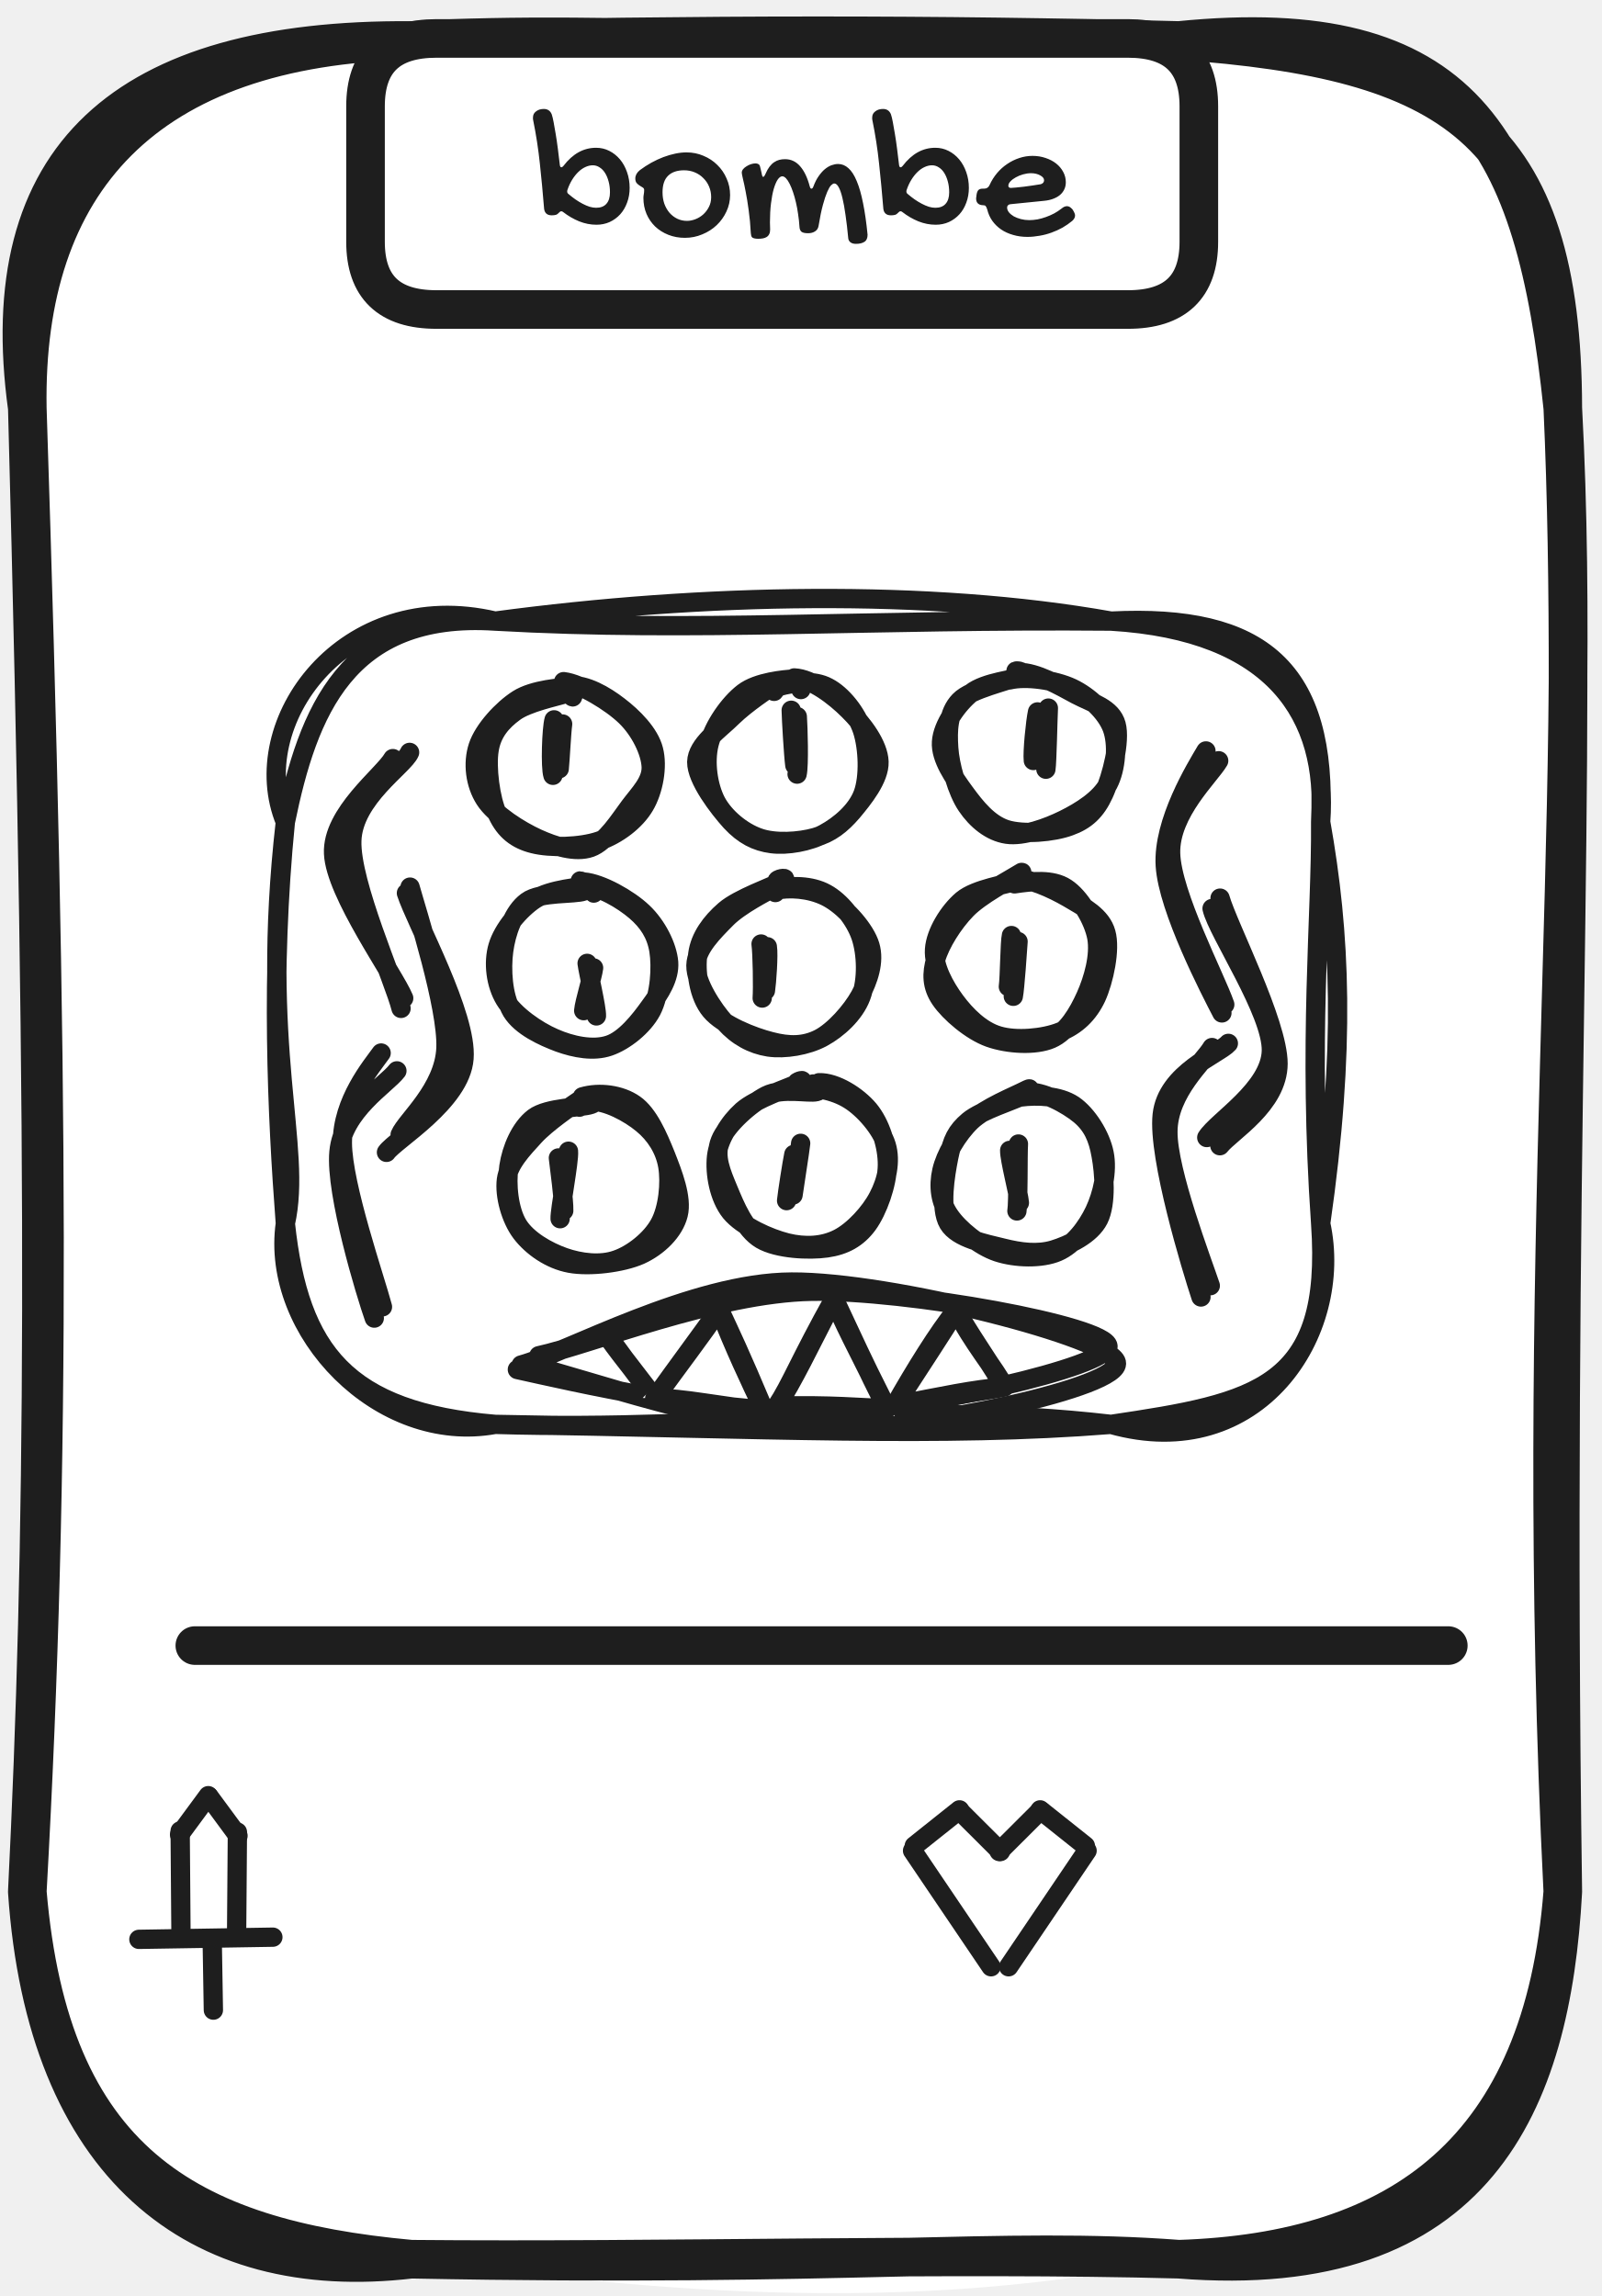
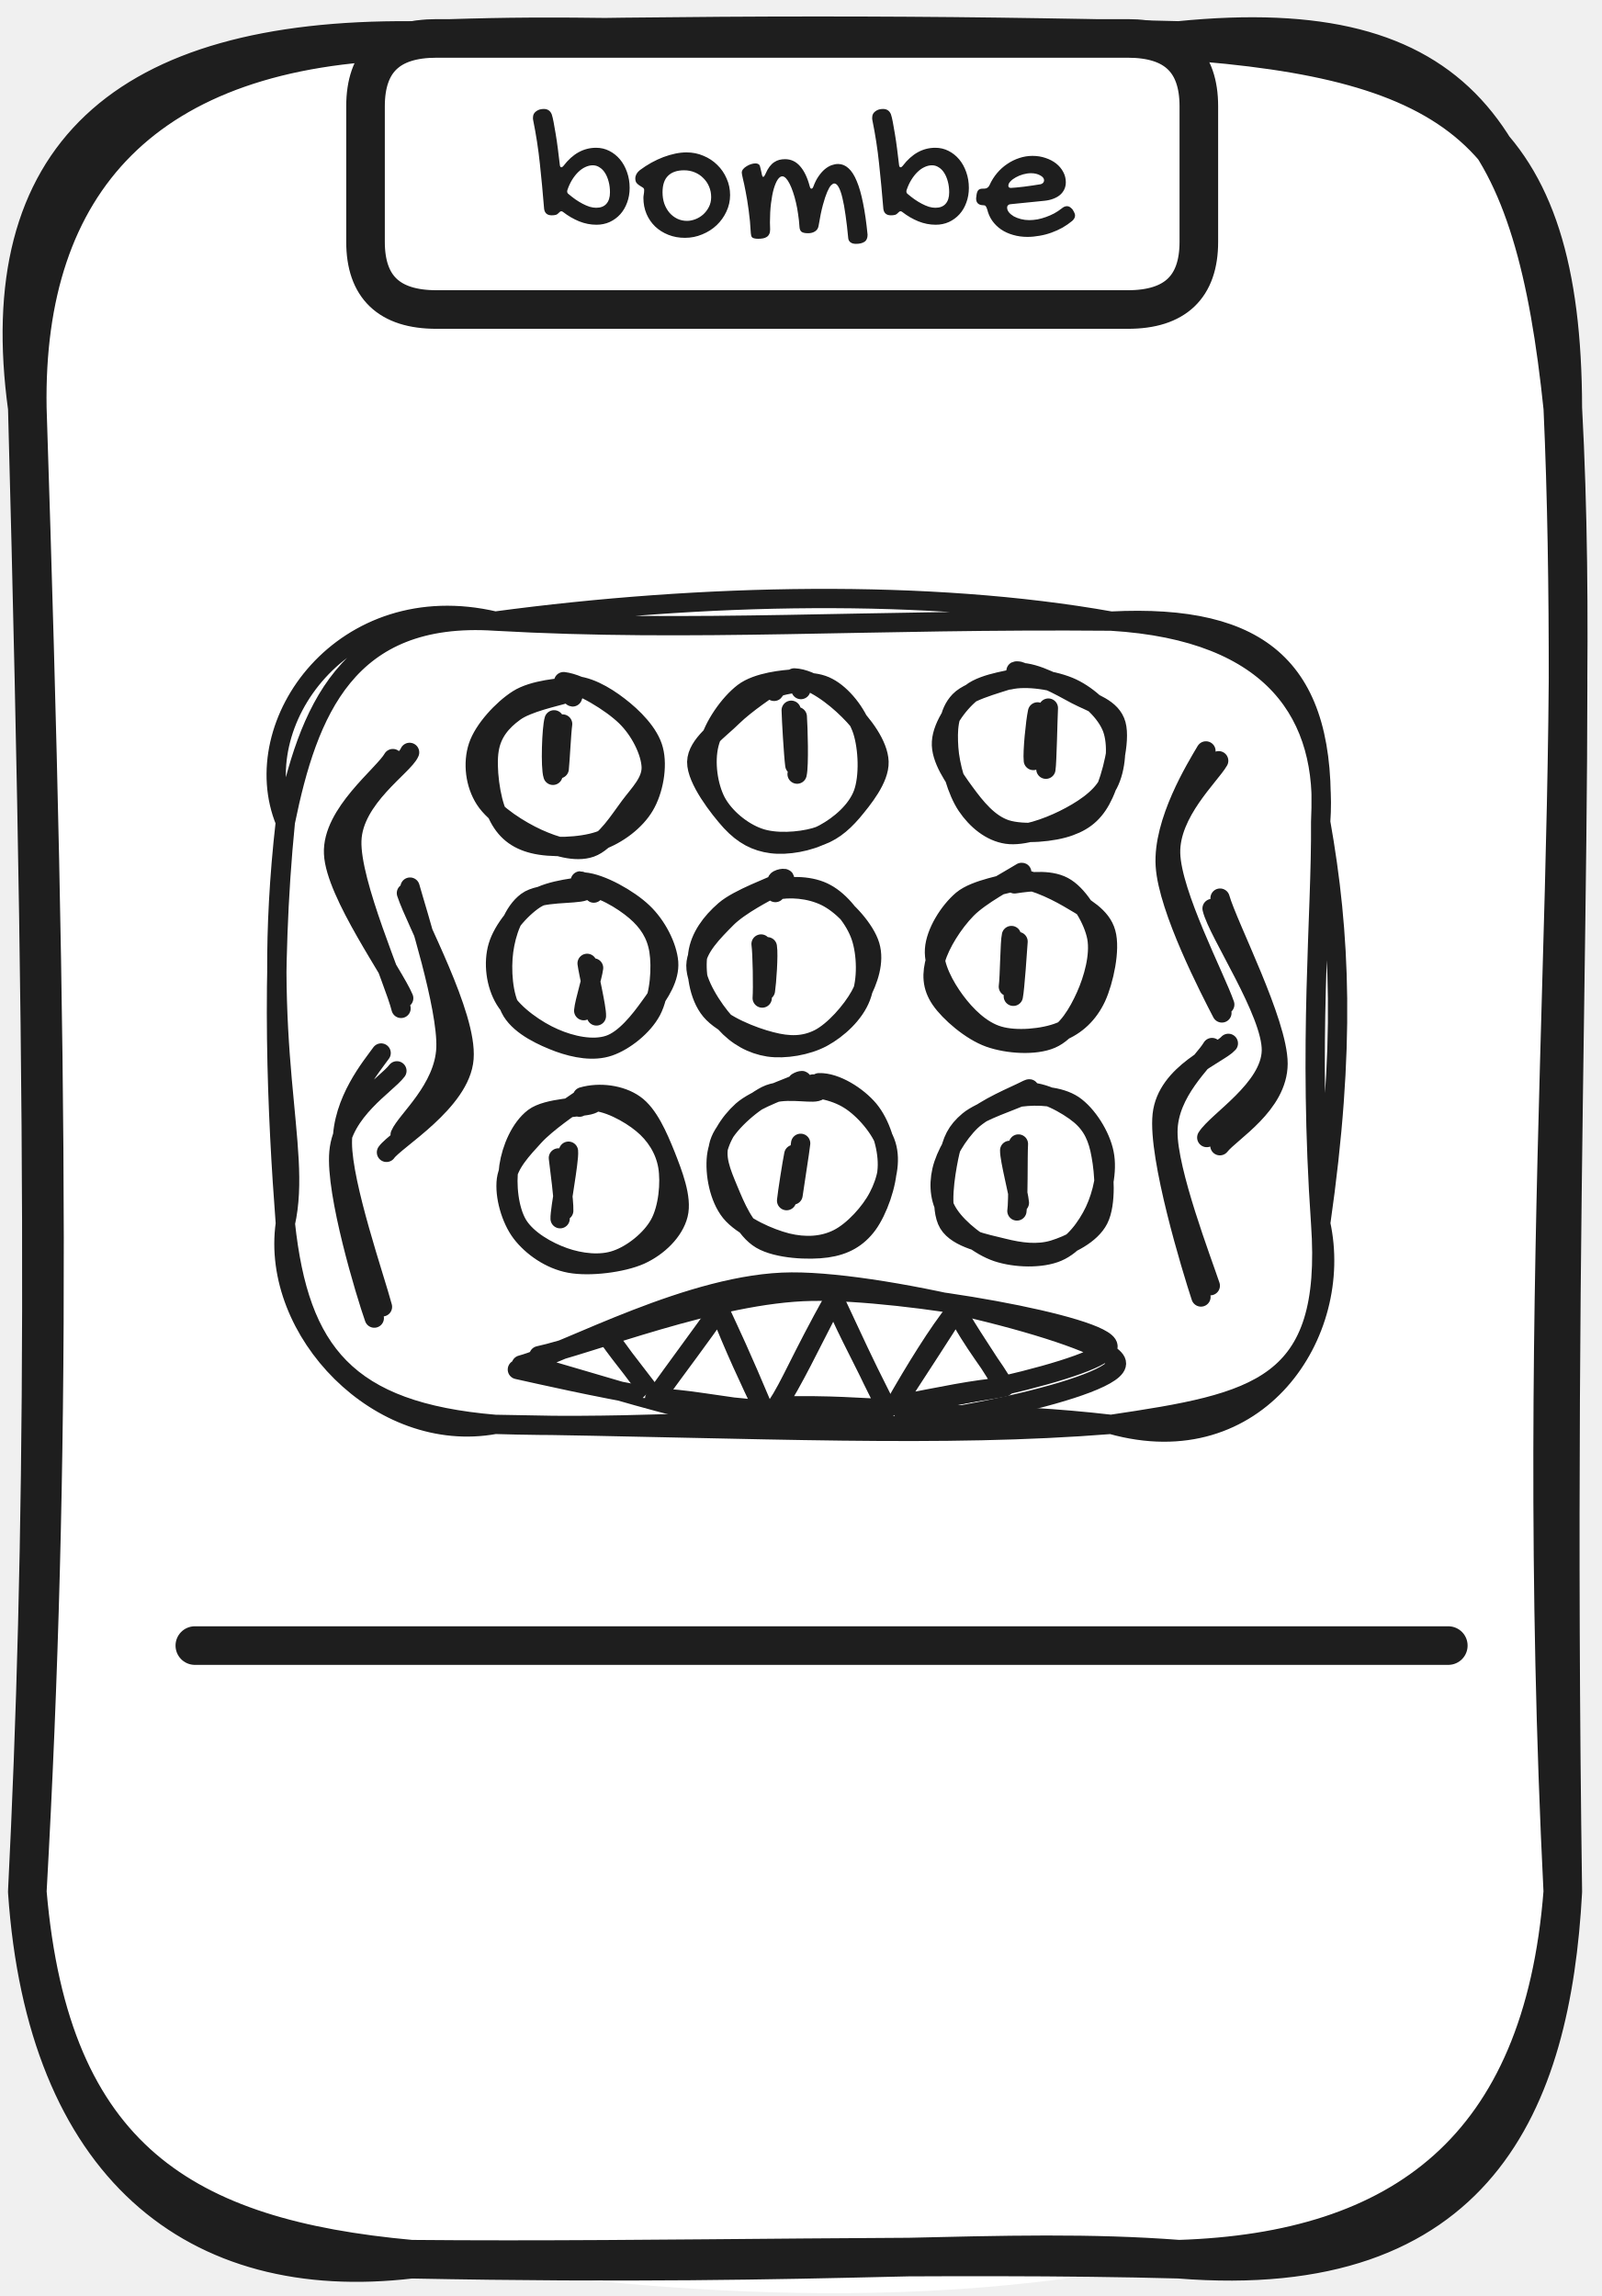
<svg xmlns="http://www.w3.org/2000/svg" width="83" height="119" viewBox="0 0 83 119" fill="none">
  <path d="M21.307 2.098C35.487 2.768 47.698 2.004 61.091 2.098C76.581 0.75 80.589 6.37 80.983 21.146C83.396 46.361 80.934 78.073 80.983 98.045C81.997 110.275 73.637 120.11 61.091 117.093C45.335 120.421 30.288 118.215 21.307 117.093C8.259 115.452 3.217 111.029 1.415 98.045C0.489 78.856 2.873 58.695 1.415 21.146C-1.066 6.889 9.283 2.513 21.307 2.098Z" fill="white" />
  <path d="M21.307 2.098C36.935 1.778 48.417 1.768 61.091 2.098M21.307 2.098C32.06 1.457 43.937 2.702 61.091 2.098M21.307 2.098C7.501 2.391 1.218 9.444 1.415 21.146M21.307 2.098C6.457 1.995 -0.377 8.124 1.415 21.146M61.091 2.098C75.803 0.627 79.535 7.153 80.983 21.146M61.091 2.098C75.193 3.098 80.953 6.643 80.983 21.146M80.983 21.146C82.115 42.184 79.358 65.418 80.983 98.045M80.983 21.146C81.81 39.477 80.441 59.977 80.983 98.045M80.983 98.045C79.949 111.416 72.612 116.725 61.091 117.093M80.983 98.045C80.392 108.955 76.532 118.328 61.091 117.093M61.091 117.093C49.294 116.772 34.375 117.215 21.307 117.093M61.091 117.093C51.972 116.404 43.937 117.536 21.307 117.093M21.307 117.093C9.608 116.027 2.597 111.972 1.415 98.045M21.307 117.093C10.16 118.413 2.38 112.218 1.415 98.045M1.415 98.045C2.292 80.412 2.488 61.005 1.415 21.146M1.415 98.045C2.666 75.64 2.538 55.659 1.415 21.146" stroke="#1E1E1E" stroke-width="2" stroke-linecap="round" />
  <path d="M10.096 85.289C20.918 85.289 64.228 85.289 75.05 85.289" stroke="#1E1E1E" stroke-width="2" stroke-linecap="round" />
-   <path d="M9.376 99.996C9.366 99.148 9.346 95.744 9.336 94.895" stroke="#1E1E1E" stroke-linecap="round" />
-   <path d="M9.305 95.086C9.551 94.747 10.546 93.408 10.792 93.068" stroke="#1E1E1E" stroke-linecap="round" />
-   <path d="M12.262 100.057C12.272 99.208 12.292 95.804 12.302 94.955" stroke="#1E1E1E" stroke-linecap="round" />
-   <path d="M12.333 95.147C12.087 94.807 11.092 93.468 10.846 93.129" stroke="#1E1E1E" stroke-linecap="round" />
-   <path d="M7.197 100.515C8.359 100.497 12.988 100.421 14.14 100.402" stroke="#1E1E1E" stroke-linecap="round" />
-   <path d="M10.997 100.601C11.007 101.195 11.047 103.59 11.057 104.184" stroke="#1E1E1E" stroke-linecap="round" />
-   <path d="M51.777 95.962C52.131 95.614 53.549 94.199 53.904 93.841" stroke="#1E1E1E" stroke-linecap="round" />
-   <path d="M53.899 93.803C54.293 94.114 55.849 95.359 56.243 95.67" stroke="#1E1E1E" stroke-linecap="round" />
-   <path d="M56.332 95.92C55.652 96.92 52.944 100.927 52.265 101.936" stroke="#1E1E1E" stroke-linecap="round" />
-   <path d="M51.843 95.962C51.489 95.614 50.071 94.199 49.716 93.841" stroke="#1E1E1E" stroke-linecap="round" />
-   <path d="M49.72 93.803C49.327 94.114 47.771 95.359 47.377 95.67" stroke="#1E1E1E" stroke-linecap="round" />
-   <path d="M47.288 95.92C47.968 96.92 50.676 100.927 51.355 101.936" stroke="#1E1E1E" stroke-linecap="round" />
  <path d="M22.614 1.992C33.673 1.992 44.732 1.992 58.449 1.992C60.892 1.992 62.123 3.161 62.123 5.509C62.123 7.697 62.123 9.894 62.123 12.534C62.123 14.873 60.892 16.042 58.449 16.042C46.8 16.042 35.14 16.042 22.614 16.042C20.162 16.042 18.941 14.873 18.941 12.534C18.941 10.101 18.941 7.668 18.941 5.509C18.941 3.161 20.162 1.992 22.614 1.992Z" fill="white" />
  <path d="M22.614 1.992C35.199 1.992 47.794 1.992 58.449 1.992M22.614 1.992C32.659 1.992 42.713 1.992 58.449 1.992M22.614 1.992C20.162 1.992 18.941 3.161 18.941 5.509M58.449 1.992C60.892 1.992 62.123 3.161 62.123 5.509M62.123 5.509C62.123 7.498 62.123 9.488 62.123 12.534M62.123 5.509C62.123 8.074 62.123 10.639 62.123 12.534M62.123 12.534C62.123 14.873 60.892 16.042 58.449 16.042M58.449 16.042C45.037 16.042 31.625 16.042 22.614 16.042M58.449 16.042C47.135 16.042 35.83 16.042 22.614 16.042M22.614 16.042C20.162 16.042 18.941 14.873 18.941 12.534M18.941 12.534C18.941 10.855 18.941 9.177 18.941 5.509M18.941 12.534C18.941 10.214 18.941 7.904 18.941 5.509" stroke="#1E1E1E" stroke-width="2" stroke-linecap="round" />
  <path d="M28.189 10.75C28.128 9.988 28.056 9.231 27.975 8.479C27.896 7.727 27.781 6.977 27.628 6.228C27.622 6.202 27.618 6.179 27.618 6.16C27.618 6.137 27.618 6.116 27.618 6.096C27.618 6.021 27.633 5.956 27.662 5.901C27.695 5.846 27.737 5.8 27.789 5.764C27.841 5.725 27.9 5.696 27.965 5.676C28.033 5.657 28.105 5.647 28.18 5.647C28.378 5.647 28.515 5.74 28.59 5.925C28.622 6.02 28.655 6.155 28.688 6.331C28.723 6.507 28.759 6.71 28.795 6.941C28.834 7.172 28.872 7.426 28.907 7.703C28.943 7.976 28.977 8.258 29.01 8.548C29.02 8.629 29.046 8.67 29.088 8.67C29.124 8.67 29.161 8.645 29.2 8.596C29.675 7.971 30.239 7.659 30.89 7.659C31.134 7.659 31.362 7.713 31.573 7.82C31.785 7.927 31.969 8.074 32.125 8.259C32.281 8.445 32.403 8.665 32.491 8.919C32.582 9.173 32.628 9.446 32.628 9.739C32.628 10.012 32.584 10.266 32.496 10.501C32.411 10.735 32.293 10.937 32.14 11.106C31.987 11.275 31.804 11.409 31.593 11.507C31.384 11.601 31.157 11.648 30.909 11.648C30.603 11.648 30.304 11.589 30.011 11.472C29.718 11.352 29.441 11.191 29.181 10.989C29.151 10.963 29.12 10.95 29.088 10.95C29.046 10.95 29.007 10.973 28.971 11.018C28.919 11.077 28.863 11.116 28.805 11.135C28.746 11.152 28.674 11.16 28.59 11.16C28.333 11.16 28.199 11.023 28.189 10.75ZM30.719 8.567C30.589 8.567 30.458 8.598 30.328 8.66C30.201 8.718 30.081 8.803 29.967 8.914C29.853 9.024 29.747 9.158 29.649 9.314C29.555 9.467 29.475 9.638 29.41 9.827C29.404 9.837 29.399 9.851 29.396 9.871C29.392 9.89 29.391 9.907 29.391 9.92C29.391 9.975 29.41 10.017 29.449 10.047C29.567 10.148 29.687 10.242 29.811 10.33C29.938 10.418 30.063 10.494 30.187 10.559C30.31 10.624 30.432 10.677 30.553 10.716C30.673 10.751 30.785 10.769 30.89 10.769C31.124 10.769 31.302 10.701 31.422 10.564C31.546 10.427 31.608 10.229 31.608 9.968C31.608 9.767 31.585 9.581 31.539 9.412C31.494 9.239 31.432 9.091 31.354 8.967C31.276 8.841 31.181 8.743 31.07 8.675C30.963 8.603 30.846 8.567 30.719 8.567ZM33.341 10.257C33.341 10.201 33.347 10.139 33.36 10.071C33.373 10.003 33.38 9.928 33.38 9.846C33.38 9.791 33.355 9.749 33.307 9.719C33.261 9.69 33.209 9.658 33.151 9.622C33.092 9.586 33.038 9.54 32.989 9.485C32.944 9.43 32.921 9.35 32.921 9.246C32.921 9.171 32.941 9.096 32.98 9.021C33.022 8.946 33.082 8.878 33.16 8.816C33.352 8.673 33.551 8.544 33.756 8.43C33.964 8.316 34.171 8.22 34.376 8.142C34.584 8.064 34.789 8.004 34.991 7.962C35.193 7.919 35.387 7.898 35.572 7.898C35.885 7.898 36.178 7.957 36.451 8.074C36.728 8.188 36.967 8.346 37.169 8.548C37.374 8.746 37.535 8.98 37.652 9.251C37.773 9.518 37.833 9.804 37.833 10.11C37.833 10.409 37.77 10.694 37.643 10.964C37.519 11.232 37.351 11.466 37.14 11.668C36.928 11.87 36.679 12.029 36.393 12.146C36.109 12.267 35.81 12.327 35.494 12.327C35.185 12.327 34.898 12.275 34.635 12.171C34.371 12.066 34.143 11.923 33.951 11.741C33.759 11.555 33.609 11.337 33.502 11.087C33.395 10.833 33.341 10.556 33.341 10.257ZM35.602 11.448C35.738 11.448 35.88 11.42 36.026 11.365C36.173 11.31 36.306 11.23 36.427 11.126C36.55 11.018 36.651 10.888 36.73 10.735C36.811 10.582 36.852 10.409 36.852 10.217C36.852 10.022 36.816 9.84 36.744 9.671C36.673 9.501 36.573 9.355 36.446 9.231C36.323 9.104 36.175 9.005 36.002 8.933C35.833 8.862 35.649 8.826 35.45 8.826C35.089 8.826 34.812 8.92 34.62 9.109C34.428 9.295 34.332 9.581 34.332 9.968C34.332 10.18 34.363 10.377 34.425 10.559C34.49 10.738 34.58 10.895 34.693 11.028C34.807 11.158 34.941 11.261 35.094 11.336C35.25 11.411 35.419 11.448 35.602 11.448ZM38.907 12.088C38.885 11.655 38.847 11.256 38.795 10.891C38.746 10.524 38.694 10.203 38.639 9.929C38.587 9.656 38.539 9.435 38.497 9.265C38.458 9.096 38.438 8.99 38.438 8.948C38.438 8.886 38.461 8.826 38.507 8.767C38.556 8.709 38.616 8.658 38.688 8.616C38.759 8.57 38.836 8.535 38.917 8.508C39.002 8.482 39.078 8.469 39.147 8.469C39.202 8.469 39.249 8.479 39.288 8.499C39.331 8.518 39.36 8.551 39.376 8.596C39.392 8.652 39.407 8.71 39.42 8.772C39.436 8.831 39.453 8.902 39.469 8.987C39.488 9.107 39.514 9.168 39.547 9.168C39.583 9.168 39.623 9.114 39.669 9.007C39.734 8.857 39.804 8.733 39.879 8.635C39.954 8.538 40.034 8.461 40.118 8.406C40.206 8.347 40.296 8.307 40.387 8.284C40.481 8.261 40.579 8.25 40.68 8.25C40.986 8.25 41.245 8.37 41.456 8.611C41.671 8.852 41.839 9.2 41.959 9.656C41.975 9.708 41.99 9.742 42.003 9.758C42.016 9.771 42.031 9.778 42.047 9.778C42.063 9.778 42.08 9.771 42.096 9.758C42.115 9.742 42.133 9.711 42.15 9.666C42.228 9.454 42.319 9.275 42.423 9.129C42.527 8.979 42.635 8.858 42.745 8.767C42.859 8.673 42.975 8.605 43.092 8.562C43.209 8.52 43.321 8.499 43.429 8.499C43.627 8.499 43.806 8.572 43.966 8.718C44.129 8.862 44.272 9.085 44.396 9.387C44.523 9.687 44.632 10.068 44.723 10.53C44.817 10.989 44.895 11.534 44.957 12.166C44.957 12.341 44.903 12.464 44.796 12.532C44.688 12.604 44.542 12.639 44.356 12.639C44.236 12.639 44.142 12.613 44.073 12.561C44.005 12.509 43.966 12.441 43.956 12.356C43.914 11.904 43.867 11.502 43.815 11.15C43.766 10.795 43.712 10.497 43.653 10.257C43.595 10.012 43.53 9.827 43.458 9.7C43.39 9.573 43.313 9.509 43.229 9.509C43.186 9.509 43.133 9.54 43.067 9.602C43.006 9.664 42.939 9.778 42.867 9.944C42.796 10.107 42.721 10.331 42.643 10.618C42.565 10.901 42.49 11.264 42.418 11.707C42.398 11.83 42.338 11.925 42.237 11.99C42.14 12.055 42.019 12.088 41.876 12.088C41.71 12.088 41.594 12.062 41.529 12.009C41.468 11.957 41.433 11.87 41.427 11.746C41.414 11.531 41.391 11.318 41.358 11.106C41.329 10.891 41.292 10.688 41.246 10.496C41.201 10.3 41.15 10.121 41.095 9.959C41.039 9.793 40.981 9.649 40.919 9.529C40.857 9.405 40.794 9.309 40.729 9.241C40.663 9.173 40.6 9.138 40.538 9.138C40.457 9.138 40.377 9.195 40.299 9.309C40.224 9.423 40.156 9.584 40.094 9.793C40.035 10.001 39.988 10.252 39.952 10.545C39.916 10.838 39.898 11.165 39.898 11.526C39.898 11.588 39.9 11.65 39.903 11.712C39.907 11.77 39.908 11.832 39.908 11.897C39.908 11.995 39.892 12.075 39.859 12.136C39.83 12.198 39.786 12.247 39.728 12.283C39.672 12.319 39.607 12.343 39.532 12.356C39.457 12.369 39.376 12.376 39.288 12.376C39.207 12.376 39.142 12.369 39.093 12.356C39.044 12.346 39.007 12.33 38.98 12.307C38.955 12.284 38.937 12.254 38.927 12.214C38.917 12.179 38.91 12.136 38.907 12.088ZM45.768 10.75C45.706 9.988 45.634 9.231 45.553 8.479C45.475 7.727 45.359 6.977 45.206 6.228C45.2 6.202 45.196 6.179 45.196 6.16C45.196 6.137 45.196 6.116 45.196 6.096C45.196 6.021 45.211 5.956 45.24 5.901C45.273 5.846 45.315 5.8 45.367 5.764C45.419 5.725 45.478 5.696 45.543 5.676C45.611 5.657 45.683 5.647 45.758 5.647C45.956 5.647 46.093 5.74 46.168 5.925C46.201 6.02 46.233 6.155 46.266 6.331C46.301 6.507 46.337 6.71 46.373 6.941C46.412 7.172 46.45 7.426 46.485 7.703C46.521 7.976 46.555 8.258 46.588 8.548C46.598 8.629 46.624 8.67 46.666 8.67C46.702 8.67 46.739 8.645 46.778 8.596C47.254 7.971 47.817 7.659 48.468 7.659C48.712 7.659 48.94 7.713 49.151 7.82C49.363 7.927 49.547 8.074 49.703 8.259C49.859 8.445 49.981 8.665 50.069 8.919C50.16 9.173 50.206 9.446 50.206 9.739C50.206 10.012 50.162 10.266 50.074 10.501C49.99 10.735 49.871 10.937 49.718 11.106C49.565 11.275 49.383 11.409 49.171 11.507C48.963 11.601 48.735 11.648 48.487 11.648C48.181 11.648 47.882 11.589 47.589 11.472C47.296 11.352 47.019 11.191 46.759 10.989C46.73 10.963 46.699 10.95 46.666 10.95C46.624 10.95 46.585 10.973 46.549 11.018C46.497 11.077 46.441 11.116 46.383 11.135C46.324 11.152 46.253 11.16 46.168 11.16C45.911 11.16 45.777 11.023 45.768 10.75ZM48.297 8.567C48.167 8.567 48.036 8.598 47.906 8.66C47.779 8.718 47.659 8.803 47.545 8.914C47.431 9.024 47.325 9.158 47.228 9.314C47.133 9.467 47.053 9.638 46.988 9.827C46.982 9.837 46.977 9.851 46.974 9.871C46.97 9.89 46.969 9.907 46.969 9.92C46.969 9.975 46.988 10.017 47.027 10.047C47.145 10.148 47.265 10.242 47.389 10.33C47.516 10.418 47.641 10.494 47.765 10.559C47.888 10.624 48.011 10.677 48.131 10.716C48.251 10.751 48.364 10.769 48.468 10.769C48.702 10.769 48.88 10.701 49 10.564C49.124 10.427 49.186 10.229 49.186 9.968C49.186 9.767 49.163 9.581 49.117 9.412C49.072 9.239 49.01 9.091 48.932 8.967C48.854 8.841 48.759 8.743 48.648 8.675C48.541 8.603 48.424 8.567 48.297 8.567ZM55.011 10.808C55.105 10.727 55.198 10.686 55.289 10.686C55.341 10.686 55.388 10.699 55.431 10.725C55.473 10.751 55.52 10.792 55.572 10.847C55.621 10.922 55.655 10.984 55.675 11.033C55.698 11.079 55.709 11.124 55.709 11.17C55.709 11.267 55.66 11.36 55.563 11.448C55.406 11.578 55.237 11.695 55.055 11.8C54.873 11.9 54.682 11.987 54.483 12.058C54.285 12.13 54.08 12.184 53.868 12.219C53.657 12.258 53.447 12.278 53.238 12.278C52.975 12.278 52.727 12.244 52.496 12.175C52.265 12.11 52.058 12.016 51.876 11.892C51.697 11.769 51.546 11.62 51.422 11.448C51.298 11.272 51.21 11.075 51.158 10.857C51.129 10.766 51.101 10.707 51.075 10.681C51.053 10.652 51.013 10.637 50.958 10.637C50.838 10.637 50.745 10.608 50.68 10.55C50.615 10.491 50.582 10.406 50.582 10.296C50.582 10.25 50.585 10.221 50.592 10.208L50.602 10.11C50.618 9.993 50.649 9.908 50.694 9.856C50.743 9.804 50.818 9.778 50.919 9.778H50.992C51.129 9.778 51.225 9.715 51.28 9.588C51.381 9.363 51.51 9.158 51.666 8.972C51.822 8.787 51.998 8.629 52.193 8.499C52.389 8.365 52.597 8.263 52.818 8.191C53.043 8.116 53.271 8.079 53.502 8.079C53.743 8.079 53.968 8.115 54.176 8.186C54.387 8.255 54.571 8.351 54.728 8.474C54.884 8.598 55.006 8.743 55.094 8.909C55.185 9.075 55.23 9.254 55.23 9.446C55.23 9.579 55.205 9.702 55.152 9.812C55.1 9.923 55.026 10.021 54.928 10.105C54.83 10.187 54.711 10.253 54.571 10.305C54.435 10.357 54.278 10.392 54.103 10.408L52.408 10.579C52.343 10.579 52.289 10.595 52.247 10.628C52.208 10.66 52.188 10.704 52.188 10.759C52.188 10.844 52.219 10.925 52.281 11.004C52.346 11.082 52.431 11.152 52.535 11.214C52.643 11.272 52.765 11.319 52.901 11.355C53.041 11.391 53.185 11.409 53.331 11.409C53.471 11.409 53.614 11.396 53.761 11.37C53.91 11.341 54.057 11.3 54.2 11.248C54.347 11.196 54.488 11.134 54.625 11.062C54.762 10.987 54.89 10.903 55.011 10.808ZM53.922 9.549C53.971 9.539 54.013 9.516 54.049 9.48C54.085 9.441 54.103 9.394 54.103 9.339C54.103 9.29 54.085 9.244 54.049 9.202C54.013 9.16 53.964 9.122 53.902 9.09C53.841 9.054 53.769 9.026 53.688 9.007C53.606 8.987 53.52 8.977 53.429 8.977C53.295 8.977 53.159 8.997 53.019 9.036C52.879 9.075 52.752 9.127 52.638 9.192C52.524 9.254 52.431 9.324 52.359 9.402C52.288 9.477 52.252 9.552 52.252 9.627C52.252 9.702 52.298 9.739 52.389 9.739C52.444 9.739 52.534 9.732 52.657 9.719C52.781 9.706 52.918 9.692 53.067 9.675C53.217 9.656 53.369 9.635 53.522 9.612C53.675 9.589 53.808 9.568 53.922 9.549Z" fill="#1E1E1E" />
  <path d="M25.658 32.192C35.939 34.201 43.472 33.22 57.574 32.192C62.389 30.259 67.362 33.267 68.436 42.603C68.593 51.768 68.101 55.578 68.436 63.414C69.224 67.516 63.61 73.787 57.574 73.824C49.331 75.276 45.471 76.738 25.658 73.824C20.331 72.815 12.423 67.459 14.787 63.414C13.634 60.321 12.512 55.191 14.787 42.603C16.362 33.107 17.613 34.842 25.658 32.192Z" fill="white" />
  <path d="M25.658 32.192C36.402 30.75 48.169 30.514 57.574 32.192M25.658 32.192C35.998 32.777 44.999 32.079 57.574 32.192M25.658 32.192C17.948 31.683 15.948 36.935 14.787 42.603M25.658 32.192C17.81 30.344 12.679 37.501 14.787 42.603M57.574 32.192C66.082 32.702 68.82 37.133 68.436 42.603M57.574 32.192C65.383 31.796 68.8 34.672 68.436 42.603M68.436 42.603C69.46 48.364 69.745 54.295 68.436 63.414M68.436 42.603C68.475 47.506 67.776 53.928 68.436 63.414M68.436 63.414C69.036 71.948 65.117 72.702 57.574 73.824M68.436 63.414C69.686 69.081 65.166 75.965 57.574 73.824M57.574 73.824C46.338 72.523 38.046 74.201 25.658 73.824M57.574 73.824C48.79 74.522 39.799 74.041 25.658 73.824M25.658 73.824C17.977 73.174 15.505 70.1 14.787 63.414M25.658 73.824C19.681 74.927 13.999 68.977 14.787 63.414M14.787 63.414C15.692 59.397 13.437 54.475 14.787 42.603M14.787 63.414C14.363 57.841 14.008 50.401 14.787 42.603" stroke="#1E1E1E" stroke-linecap="round" />
  <path d="M29.758 35.923C30.595 35.942 31.61 36.263 32.24 36.894C32.87 37.526 33.451 38.771 33.54 39.695C33.618 40.619 33.254 41.751 32.762 42.448C32.26 43.146 31.432 43.684 30.556 43.901C29.67 44.108 28.34 44.146 27.493 43.74C26.646 43.335 25.888 42.335 25.494 41.477C25.09 40.619 24.854 39.403 25.09 38.582C25.337 37.762 26.164 37.083 26.952 36.574C27.739 36.055 29.335 35.621 29.827 35.48C30.31 35.329 29.926 35.584 29.886 35.687M29.315 35.263C30.113 35.235 31.058 35.914 31.856 36.574C32.663 37.234 33.835 38.328 34.13 39.233C34.436 40.138 34.249 41.213 33.687 41.977C33.126 42.75 31.738 43.552 30.763 43.863C29.788 44.174 28.675 44.136 27.828 43.834C26.981 43.523 26.095 42.712 25.701 42.014C25.307 41.307 25.317 40.525 25.474 39.629C25.622 38.742 25.957 37.3 26.607 36.668C27.257 36.046 28.98 36.046 29.364 35.866C29.748 35.687 28.941 35.517 28.921 35.612" fill="white" />
  <path d="M29.512 35.536C30.359 35.47 31.344 36.046 32.062 36.602C32.791 37.158 33.648 38.007 33.865 38.865C34.091 39.733 33.865 40.977 33.392 41.769C32.929 42.552 32.003 43.259 31.048 43.589C30.083 43.919 28.508 43.957 27.631 43.731C26.755 43.514 26.174 43.042 25.79 42.231C25.406 41.42 25.199 39.761 25.346 38.865C25.484 37.979 25.996 37.385 26.656 36.904C27.316 36.413 28.793 36.112 29.305 35.951C29.817 35.791 29.67 35.914 29.748 35.942M29.207 35.329C30.093 35.433 31.669 36.395 32.427 37.13C33.175 37.856 33.707 38.95 33.746 39.733C33.776 40.515 33.146 41.109 32.624 41.807C32.102 42.505 31.403 43.646 30.605 43.929C29.817 44.202 28.764 43.872 27.848 43.457C26.942 43.042 25.642 42.231 25.13 41.43C24.618 40.638 24.49 39.553 24.775 38.686C25.061 37.818 26.036 36.762 26.834 36.253C27.641 35.734 29.118 35.631 29.591 35.612C30.064 35.584 29.601 36.112 29.67 36.121" stroke="#1E1E1E" stroke-linecap="round" />
  <path d="M40.497 35.418C41.374 35.277 42.772 35.711 43.53 36.201C44.279 36.691 44.82 37.502 45.027 38.351C45.224 39.209 45.086 40.492 44.742 41.303C44.387 42.113 43.816 42.858 42.959 43.217C42.093 43.575 40.517 43.717 39.562 43.462C38.607 43.207 37.73 42.415 37.228 41.699C36.736 40.991 36.46 40.067 36.588 39.19C36.716 38.323 37.336 37.135 38.006 36.456C38.685 35.786 40.202 35.296 40.625 35.136C41.039 34.975 40.458 35.352 40.507 35.494M41.679 35.239C42.546 35.352 43.589 36.041 44.18 36.795C44.771 37.559 45.135 38.907 45.224 39.822C45.313 40.727 45.303 41.614 44.712 42.264C44.131 42.924 42.664 43.651 41.718 43.754C40.773 43.867 39.867 43.358 39.03 42.915C38.203 42.472 37.021 41.887 36.696 41.095C36.381 40.294 36.795 38.945 37.12 38.134C37.454 37.323 37.947 36.739 38.656 36.248C39.375 35.758 40.862 35.267 41.403 35.192C41.955 35.126 41.965 35.748 41.935 35.843" fill="white" />
  <path d="M41.157 35.136C42.063 35.173 43.245 36.078 43.973 36.805C44.712 37.531 45.519 38.606 45.549 39.483C45.578 40.359 44.712 41.416 44.16 42.076C43.599 42.726 43.038 43.179 42.23 43.405C41.423 43.632 40.153 43.726 39.306 43.415C38.449 43.113 37.543 42.368 37.11 41.557C36.686 40.746 36.509 39.502 36.745 38.559C36.982 37.615 37.789 36.465 38.528 35.899C39.256 35.343 40.645 35.22 41.147 35.192C41.639 35.164 41.462 35.588 41.502 35.739M40.33 35.588C41.206 35.352 42.181 35.239 42.9 35.626C43.629 36.003 44.387 36.946 44.692 37.861C44.988 38.785 45.047 40.256 44.722 41.142C44.387 42.038 43.511 42.773 42.713 43.207C41.925 43.632 40.793 43.83 39.985 43.726C39.178 43.622 38.528 43.283 37.878 42.585C37.238 41.878 36.095 40.397 36.105 39.492C36.125 38.587 37.287 37.813 37.966 37.135C38.656 36.465 39.847 35.664 40.212 35.447C40.566 35.23 40.162 35.786 40.113 35.833" stroke="#1E1E1E" stroke-linecap="round" />
  <path d="M52.756 34.694C53.613 34.524 54.874 35.005 55.602 35.561C56.331 36.127 56.902 37.136 57.148 38.051C57.404 38.975 57.513 40.257 57.129 41.068C56.745 41.879 55.75 42.605 54.854 42.926C53.968 43.246 52.658 43.161 51.791 42.973C50.925 42.775 50.098 42.435 49.645 41.766C49.192 41.106 48.955 39.956 49.064 38.994C49.162 38.022 49.625 36.664 50.285 35.967C50.954 35.269 52.589 34.958 53.052 34.797C53.505 34.647 53.052 34.882 53.032 35.014M53.879 35.127C54.687 35.165 55.465 35.41 56.075 36.089C56.695 36.768 57.473 38.286 57.562 39.211C57.641 40.135 57.099 41.002 56.577 41.634C56.055 42.275 55.376 42.766 54.44 43.029C53.515 43.284 51.811 43.614 50.994 43.19C50.176 42.766 49.891 41.313 49.556 40.493C49.221 39.663 48.798 39.031 49.005 38.239C49.211 37.438 50.029 36.259 50.797 35.703C51.565 35.146 53.131 35.014 53.603 34.911C54.076 34.816 53.525 35.08 53.623 35.099" fill="white" />
  <path d="M52.313 35.241C53.18 35.033 54.667 35.25 55.553 35.665C56.439 36.089 57.316 36.91 57.631 37.739C57.936 38.569 57.838 39.842 57.424 40.634C57.001 41.426 56.006 42.049 55.13 42.483C54.253 42.916 53.012 43.36 52.175 43.237C51.338 43.114 50.6 42.502 50.098 41.757C49.595 41.012 49.221 39.673 49.162 38.767C49.103 37.862 49.123 36.947 49.723 36.325C50.314 35.703 52.244 35.307 52.737 35.052C53.219 34.788 52.688 34.76 52.648 34.779M52.796 34.854C53.672 34.826 54.933 35.552 55.77 36.005C56.617 36.448 57.601 36.693 57.838 37.551C58.074 38.409 57.601 40.267 57.198 41.144C56.794 42.03 56.272 42.52 55.425 42.822C54.588 43.133 53.042 43.275 52.136 42.992C51.23 42.7 50.56 41.851 49.999 41.087C49.448 40.333 48.729 39.314 48.788 38.456C48.837 37.589 49.625 36.485 50.324 35.92C51.033 35.354 52.618 35.212 53.032 35.062C53.446 34.911 52.796 34.948 52.806 35.005" stroke="#1E1E1E" stroke-linecap="round" />
  <path d="M30.206 45.675C31.034 45.628 32.068 46.212 32.846 46.844C33.624 47.467 34.618 48.532 34.884 49.428C35.15 50.314 34.963 51.418 34.441 52.2C33.919 52.974 32.698 53.775 31.753 54.086C30.817 54.407 29.665 54.397 28.808 54.096C27.951 53.794 27.036 53.011 26.602 52.294C26.179 51.578 26.11 50.663 26.248 49.777C26.395 48.89 26.799 47.58 27.479 46.967C28.158 46.344 29.872 46.25 30.295 46.071C30.728 45.901 30.069 45.845 30.059 45.929M29.941 45.703C30.886 45.628 32.599 46.542 33.328 47.108C34.057 47.683 34.096 48.325 34.303 49.126C34.51 49.937 34.923 51.172 34.559 51.955C34.195 52.738 33.043 53.473 32.107 53.813C31.181 54.143 29.881 54.133 28.976 53.982C28.079 53.822 27.272 53.577 26.711 52.879C26.149 52.181 25.549 50.795 25.617 49.786C25.686 48.787 26.297 47.457 27.124 46.844C27.951 46.231 30 46.25 30.571 46.118C31.152 45.995 30.63 46.005 30.581 46.09" fill="white" />
  <path d="M30.256 45.713C31.132 45.779 32.58 46.59 33.308 47.287C34.037 47.976 34.579 49.051 34.648 49.871C34.707 50.682 34.195 51.465 33.673 52.172C33.161 52.889 32.373 53.898 31.546 54.162C30.718 54.435 29.606 54.199 28.71 53.803C27.814 53.417 26.651 52.606 26.169 51.814C25.686 51.022 25.549 49.899 25.805 49.041C26.061 48.174 26.917 47.136 27.715 46.608C28.523 46.09 30.098 45.967 30.61 45.911C31.112 45.854 30.718 46.26 30.768 46.288M30.236 45.948C31.044 45.892 32.284 46.656 32.934 47.212C33.584 47.768 34.008 48.41 34.145 49.268C34.283 50.135 34.195 51.55 33.761 52.379C33.328 53.2 32.353 53.964 31.555 54.237C30.758 54.511 29.803 54.331 28.966 54.03C28.129 53.718 27.006 53.2 26.523 52.417C26.051 51.625 25.972 50.229 26.1 49.286C26.228 48.334 26.602 47.25 27.301 46.731C27.991 46.212 29.793 46.363 30.256 46.184C30.718 46.005 30.108 45.656 30.069 45.656" stroke="#1E1E1E" stroke-linecap="round" />
  <path d="M41.439 45.864C42.316 45.958 43.379 46.627 43.98 47.353C44.581 48.089 44.974 49.343 45.043 50.248C45.112 51.154 44.974 52.115 44.394 52.785C43.812 53.454 42.483 54.152 41.548 54.284C40.612 54.416 39.608 54.02 38.78 53.577C37.943 53.143 36.89 52.464 36.565 51.653C36.24 50.842 36.496 49.55 36.811 48.73C37.126 47.91 37.687 47.203 38.455 46.731C39.214 46.25 40.819 45.92 41.39 45.854C41.961 45.788 41.882 46.25 41.863 46.335M41.095 45.939C41.961 45.986 43.025 46.74 43.773 47.344C44.522 47.947 45.477 48.721 45.575 49.569C45.674 50.418 45.063 51.587 44.384 52.436C43.694 53.285 42.365 54.35 41.459 54.661C40.543 54.973 39.686 54.765 38.908 54.312C38.121 53.85 37.106 52.738 36.762 51.908C36.407 51.088 36.634 50.258 36.831 49.343C37.028 48.438 37.175 47.005 37.943 46.448C38.702 45.892 40.819 46.043 41.41 46.005C42.001 45.958 41.567 46.071 41.479 46.212" fill="white" />
  <path d="M40.11 46.09C40.976 45.873 42.05 45.892 42.798 46.307C43.547 46.712 44.305 47.646 44.61 48.541C44.915 49.437 44.945 50.805 44.61 51.672C44.275 52.549 43.419 53.332 42.621 53.766C41.823 54.199 40.661 54.388 39.824 54.265C38.977 54.133 38.199 53.709 37.569 53.002C36.939 52.304 36.053 50.946 36.062 50.041C36.082 49.145 36.988 48.268 37.658 47.589C38.337 46.91 39.716 46.212 40.139 45.986C40.553 45.769 40.218 46.203 40.179 46.26M40.425 46.099C41.262 45.986 42.316 46.137 43.084 46.627C43.862 47.108 44.837 48.183 45.083 49.013C45.329 49.843 45.004 50.795 44.571 51.606C44.128 52.408 43.222 53.435 42.454 53.831C41.676 54.228 40.888 54.228 39.952 53.982C39.017 53.747 37.461 53.134 36.831 52.379C36.191 51.616 36.033 50.305 36.161 49.437C36.279 48.57 36.84 47.806 37.559 47.184C38.278 46.561 40.041 45.948 40.494 45.694C40.947 45.439 40.356 45.524 40.277 45.637" stroke="#1E1E1E" stroke-linecap="round" />
  <path d="M53.449 45.725C54.276 45.763 55.172 46.121 55.802 46.791C56.423 47.47 57.102 48.837 57.171 49.752C57.25 50.666 56.758 51.619 56.226 52.279C55.694 52.939 54.896 53.486 53.971 53.721C53.045 53.957 51.509 54.136 50.682 53.712C49.864 53.297 49.392 52.043 49.047 51.213C48.712 50.393 48.407 49.582 48.633 48.761C48.86 47.95 49.638 46.847 50.426 46.319C51.214 45.782 52.858 45.678 53.37 45.593C53.872 45.499 53.41 45.725 53.478 45.753M53.577 45.744C54.581 45.782 55.694 46.121 56.315 46.753C56.945 47.385 57.23 48.705 57.329 49.516C57.437 50.327 57.516 50.911 56.945 51.638C56.374 52.364 54.877 53.523 53.912 53.891C52.937 54.249 51.932 54.221 51.135 53.797C50.327 53.373 49.431 52.222 49.096 51.326C48.752 50.431 48.83 49.252 49.086 48.422C49.352 47.592 49.943 46.819 50.662 46.347C51.381 45.876 52.937 45.678 53.419 45.593C53.892 45.508 53.616 45.706 53.547 45.848" fill="white" />
  <path d="M52.415 45.536C53.291 45.471 54.542 46.065 55.359 46.536C56.167 47.008 57.073 47.488 57.309 48.346C57.555 49.205 57.201 50.836 56.807 51.694C56.403 52.552 55.773 53.156 54.926 53.486C54.079 53.825 52.651 53.957 51.745 53.684C50.839 53.42 50.051 52.628 49.5 51.883C48.949 51.138 48.367 50.082 48.427 49.205C48.486 48.337 49.165 47.243 49.864 46.649C50.563 46.065 52.178 45.838 52.622 45.669C53.065 45.499 52.523 45.593 52.523 45.659M52.572 45.81C53.449 45.678 54.532 45.555 55.241 46.027C55.95 46.489 56.659 47.658 56.836 48.592C57.004 49.525 56.659 50.751 56.265 51.628C55.871 52.505 55.3 53.486 54.473 53.844C53.646 54.202 52.228 54.117 51.273 53.778C50.317 53.438 49.205 52.477 48.742 51.798C48.279 51.119 48.269 50.468 48.495 49.695C48.722 48.912 49.382 47.847 50.091 47.121C50.8 46.395 52.306 45.612 52.75 45.329C53.193 45.056 52.76 45.339 52.73 45.452" stroke="#1E1E1E" stroke-linecap="round" />
  <path d="M30.29 56.922C31.216 56.837 32.772 57.572 33.501 58.138C34.229 58.694 34.485 59.449 34.692 60.279C34.899 61.108 35.125 62.325 34.741 63.108C34.357 63.89 33.284 64.645 32.378 64.993C31.472 65.333 30.192 65.342 29.296 65.154C28.4 64.965 27.533 64.56 26.991 63.843C26.45 63.126 25.957 61.825 26.046 60.854C26.135 59.892 26.706 58.657 27.503 58.044C28.301 57.44 30.251 57.337 30.822 57.195C31.383 57.054 30.96 57.12 30.921 57.195M31.423 57.139C32.417 57.271 33.569 57.893 34.111 58.638C34.653 59.383 34.741 60.684 34.653 61.627C34.574 62.561 34.17 63.598 33.629 64.267C33.087 64.937 32.26 65.474 31.403 65.654C30.556 65.833 29.306 65.842 28.528 65.352C27.75 64.871 27.011 63.702 26.735 62.73C26.47 61.769 26.657 60.411 26.913 59.562C27.169 58.704 27.602 58.034 28.262 57.591C28.922 57.157 30.389 57.035 30.861 56.922C31.324 56.818 31.009 56.761 31.049 56.922" fill="white" />
  <path d="M30.556 57.082C31.393 57.016 32.614 57.685 33.284 58.242C33.964 58.798 34.456 59.571 34.604 60.439C34.751 61.306 34.623 62.636 34.18 63.438C33.737 64.249 32.772 65.012 31.945 65.295C31.127 65.588 30.084 65.465 29.227 65.163C28.37 64.861 27.316 64.267 26.834 63.485C26.361 62.702 26.233 61.382 26.371 60.458C26.509 59.534 26.962 58.468 27.661 57.931C28.37 57.393 30.143 57.412 30.625 57.242C31.098 57.073 30.576 56.893 30.546 56.912M30.182 56.846C31.058 56.592 32.161 56.733 32.88 57.242C33.599 57.742 34.101 58.911 34.485 59.864C34.86 60.816 35.362 62.089 35.145 62.947C34.928 63.815 34.111 64.616 33.176 65.041C32.24 65.456 30.556 65.663 29.532 65.474C28.508 65.286 27.563 64.616 27.011 63.89C26.47 63.173 26.135 61.976 26.243 61.137C26.361 60.307 27.06 59.571 27.691 58.883C28.311 58.204 29.631 57.299 30.015 57.044C30.409 56.799 30.084 57.327 30.024 57.384" stroke="#1E1E1E" stroke-linecap="round" />
  <path d="M42.055 56.315C42.931 56.362 44.015 57.069 44.724 57.682C45.433 58.305 46.23 59.182 46.309 60.04C46.398 60.907 45.866 62.067 45.226 62.869C44.576 63.67 43.355 64.594 42.439 64.868C41.533 65.141 40.558 64.953 39.761 64.519C38.953 64.076 37.998 63.048 37.643 62.218C37.299 61.398 37.417 60.445 37.643 59.559C37.86 58.663 38.205 57.399 38.983 56.871C39.761 56.343 41.76 56.419 42.331 56.362C42.912 56.315 42.498 56.419 42.439 56.541M41.376 56.362C42.252 56.239 43.7 56.598 44.428 57.145C45.157 57.692 45.6 58.833 45.738 59.644C45.886 60.445 45.639 61.303 45.275 62.001C44.911 62.689 44.34 63.397 43.542 63.793C42.744 64.189 41.415 64.509 40.469 64.359C39.524 64.208 38.343 63.623 37.87 62.897C37.407 62.171 37.594 60.832 37.673 60.021C37.761 59.21 37.712 58.682 38.362 58.031C39.002 57.371 41.041 56.371 41.533 56.098C42.035 55.825 41.494 56.249 41.356 56.39" fill="white" />
  <path d="M41.257 56.419C42.114 56.296 43.227 56.503 44.005 56.994C44.783 57.475 45.669 58.512 45.925 59.351C46.181 60.19 45.945 61.218 45.521 62.02C45.108 62.831 44.221 63.802 43.434 64.198C42.636 64.603 41.71 64.641 40.785 64.415C39.849 64.179 38.471 63.566 37.86 62.821C37.259 62.076 37.033 60.822 37.131 59.945C37.24 59.068 37.761 58.201 38.461 57.569C39.17 56.937 40.893 56.381 41.366 56.145C41.838 55.9 41.326 56.032 41.277 56.126M42.439 56.117C43.306 56.089 44.438 56.815 45.029 57.522C45.62 58.238 45.994 59.398 45.984 60.388C45.974 61.379 45.482 62.746 44.96 63.462C44.438 64.17 43.769 64.547 42.843 64.679C41.927 64.811 40.282 64.736 39.436 64.236C38.589 63.736 38.096 62.51 37.742 61.661C37.387 60.803 36.993 59.926 37.328 59.115C37.653 58.295 38.874 57.211 39.702 56.786C40.538 56.362 41.907 56.683 42.311 56.579C42.715 56.484 42.085 56.107 42.134 56.192" stroke="#1E1E1E" stroke-linecap="round" />
  <path d="M53.72 56.812C54.685 56.84 55.817 57.245 56.457 57.868C57.097 58.49 57.481 59.716 57.58 60.555C57.688 61.394 57.639 62.158 57.088 62.894C56.546 63.629 55.217 64.638 54.271 64.968C53.336 65.289 52.252 65.251 51.425 64.855C50.608 64.45 49.722 63.412 49.347 62.554C48.983 61.687 48.983 60.517 49.229 59.669C49.475 58.83 50.086 57.981 50.825 57.49C51.563 57 53.178 56.821 53.68 56.727C54.173 56.623 53.867 56.812 53.828 56.925M52.164 56.529C53.02 56.331 54.448 56.491 55.276 57.066C56.113 57.651 56.891 59.112 57.157 60.008C57.422 60.895 57.147 61.583 56.871 62.422C56.595 63.261 56.349 64.572 55.522 65.034C54.705 65.506 52.912 65.553 51.937 65.213C50.953 64.883 50.135 63.695 49.643 63.007C49.141 62.319 48.904 61.951 48.963 61.083C49.032 60.216 49.505 58.518 50.027 57.802C50.559 57.094 51.681 57.038 52.115 56.812C52.548 56.595 52.459 56.406 52.627 56.472" fill="white" />
  <path d="M52.883 56.859C53.769 56.746 54.892 56.793 55.62 57.274C56.339 57.764 57.038 58.867 57.216 59.782C57.403 60.697 57.127 61.904 56.723 62.762C56.319 63.61 55.64 64.525 54.803 64.883C53.966 65.242 52.617 65.204 51.681 64.893C50.746 64.582 49.682 63.705 49.2 62.997C48.717 62.3 48.619 61.489 48.806 60.668C48.993 59.857 49.603 58.801 50.312 58.113C51.031 57.425 52.627 56.783 53.099 56.538C53.582 56.293 53.208 56.547 53.188 56.642M53.149 56.614C53.986 56.51 55.305 57.236 55.965 57.783C56.615 58.33 56.901 58.98 57.058 59.886C57.225 60.781 57.344 62.375 56.93 63.195C56.516 64.006 55.413 64.525 54.586 64.78C53.759 65.025 52.883 64.912 51.977 64.685C51.071 64.459 49.623 64.195 49.151 63.412C48.688 62.639 48.983 60.885 49.16 59.999C49.338 59.112 49.554 58.632 50.194 58.094C50.825 57.566 52.518 57.028 52.962 56.802C53.414 56.576 52.883 56.67 52.873 56.736" stroke="#1E1E1E" stroke-linecap="round" />
  <path d="M20.358 39.317C19.886 40.156 17.187 42.165 17.286 44.239C17.374 46.304 20.407 50.51 20.919 51.736M21.225 38.996C20.939 39.694 18.3 41.363 18.231 43.57C18.152 45.786 20.437 50.859 20.782 52.264" stroke="#1E1E1E" stroke-linecap="round" />
  <path d="M20.736 58.811C21.051 58.066 23.02 56.454 23.109 54.313C23.188 52.173 21.593 47.222 21.248 45.978M20.027 59.726C20.47 59.085 23.877 57.095 24.044 54.86C24.222 52.616 21.543 47.779 21.061 46.289" stroke="#1E1E1E" stroke-linecap="round" />
  <path d="M19.75 54.577C19.267 55.256 17.731 57.057 17.741 59.245C17.751 61.442 19.435 66.279 19.819 67.732M20.567 55.501C20.016 56.227 17.761 57.566 17.564 59.707C17.367 61.838 18.962 67.091 19.395 68.316" stroke="#1E1E1E" stroke-linecap="round" />
  <path d="M63.151 39.429C62.698 40.212 60.61 42.117 60.66 44.22C60.709 46.332 62.984 50.669 63.466 52.065M62.491 38.92C61.979 39.788 60.246 42.598 60.384 44.861C60.522 47.124 62.737 51.377 63.318 52.499" stroke="#1E1E1E" stroke-linecap="round" />
  <path d="M62.805 54.293C62.381 55.029 60.53 56.585 60.52 58.65C60.5 60.706 62.303 65.392 62.716 66.637M63.652 54.077C63.189 54.614 60.461 55.595 60.225 57.782C59.988 59.98 61.761 65.788 62.233 67.222" stroke="#1E1E1E" stroke-linecap="round" />
  <path d="M63.213 59.382C63.775 58.666 66.217 57.261 66.227 55.13C66.227 52.989 63.627 47.982 63.223 46.549M62.534 58.958C63.075 58.09 65.833 56.44 65.882 54.46C65.921 52.48 63.095 48.331 62.809 47.086" stroke="#1E1E1E" stroke-linecap="round" />
  <path d="M29.155 37.525C29.096 37.921 29.027 39.383 28.978 39.845M28.712 37.308C28.584 37.742 28.515 39.77 28.653 40.184" stroke="#1E1E1E" stroke-linecap="round" />
  <path d="M41.315 37.142C41.354 37.67 41.413 39.688 41.305 40.122M41 36.812C41.01 37.274 41.118 39.132 41.187 39.66" stroke="#1E1E1E" stroke-linecap="round" />
  <path d="M53.764 36.898C53.655 37.398 53.498 38.982 53.547 39.416M54.325 36.7C54.295 37.284 54.256 39.5 54.197 39.868" stroke="#1E1E1E" stroke-linecap="round" />
  <path d="M52.755 48.799C52.726 49.233 52.588 51.251 52.509 51.637M52.411 48.488C52.332 48.808 52.322 50.666 52.253 51.137" stroke="#1E1E1E" stroke-linecap="round" />
  <path d="M52.321 59.623C52.312 60.095 52.784 61.867 52.824 62.339M52.774 59.293C52.735 59.831 52.774 62.329 52.696 62.763" stroke="#1E1E1E" stroke-linecap="round" />
  <path d="M41.489 59.258C41.45 59.654 41.154 61.483 41.095 61.936M41.135 59.833C41.046 60.267 40.8 61.832 40.761 62.228" stroke="#1E1E1E" stroke-linecap="round" />
  <path d="M28.936 60.015C28.985 60.459 29.232 62.269 29.212 62.75M29.458 59.666C29.507 60.176 29.005 62.712 29.025 63.165" stroke="#1E1E1E" stroke-linecap="round" />
  <path d="M30.759 50.166C30.709 50.59 30.286 51.929 30.247 52.382M30.424 49.93C30.483 50.401 30.926 52.25 30.906 52.655" stroke="#1E1E1E" stroke-linecap="round" />
  <path d="M39.763 49.069C39.832 49.493 39.724 50.955 39.664 51.341M39.438 48.927C39.507 49.399 39.536 51.266 39.497 51.728" stroke="#1E1E1E" stroke-linecap="round" />
  <path fill-rule="evenodd" clip-rule="evenodd" d="M28.326 70.51C30.69 70.02 37.327 66.908 42.093 66.833C46.859 66.767 56.579 69.096 56.943 70.105C57.307 71.104 49.538 72.679 44.289 72.868C39.04 73.066 28.218 71.878 25.421 71.246" fill="white" />
  <path d="M27.007 70.746C29.37 70.105 35.879 66.465 41.02 66.446C46.16 66.418 57.564 69.332 57.849 70.614C58.145 71.887 47.844 74.094 42.753 74.112C37.662 74.131 29.951 71.331 27.302 70.718M27.923 70.265C30.483 69.718 37.13 67.012 42.054 66.927C46.968 66.842 57.327 68.719 57.416 69.775C57.505 70.822 47.706 73.037 42.605 73.245C37.504 73.443 29.331 71.538 26.81 70.982" stroke="#1E1E1E" stroke-linecap="round" />
  <path d="M31.532 69.339C32.309 70.433 33.225 71.526 33.718 72.186ZM31.532 69.339C32.142 70.037 32.605 70.847 33.718 72.186Z" stroke="#1E1E1E" stroke-linecap="round" />
  <path fill-rule="evenodd" clip-rule="evenodd" d="M33.305 72.454L37.736 67.918L39.686 72.746" fill="white" />
  <path d="M33.925 72.482C35.215 70.7 36.377 69.182 37.273 67.862M33.925 72.482C35.107 70.832 36.348 69.163 37.273 67.862M33.925 72.482C35.324 72.425 37.441 72.935 39.597 73.105M33.925 72.482C36.614 72.84 38.15 72.906 39.597 73.105M37.273 67.862C37.854 69.116 38.327 70.087 39.597 73.105M37.273 67.862C38.041 69.823 38.869 71.596 39.597 73.105" stroke="#1E1E1E" stroke-linecap="round" />
  <path fill-rule="evenodd" clip-rule="evenodd" d="M39.936 73.101L43.855 67.491L46.367 73.384" fill="white" />
  <path d="M40.251 72.875C41.098 71.583 41.916 69.848 43.225 67.311M40.251 72.875C40.97 71.8 41.453 70.489 43.225 67.311M40.251 72.875C43.166 72.809 44.535 72.969 45.963 73.007M40.251 72.875C42.615 72.969 44.24 72.941 45.963 73.007M43.225 67.311C43.599 68.386 44.348 69.735 45.963 73.007M43.225 67.311C44.062 69.084 44.899 70.951 45.963 73.007" stroke="#1E1E1E" stroke-linecap="round" />
  <path fill-rule="evenodd" clip-rule="evenodd" d="M46.451 72.446L48.923 68.278L51.532 72.163" fill="white" />
  <path d="M46.372 72.842C47.387 71.051 48.637 69.023 49.553 67.901M46.372 72.842C47.662 70.853 49.011 68.797 49.553 67.901M46.372 72.842C48.785 72.371 50.518 72.003 52.044 71.89M46.372 72.842C49.376 72.295 50.833 72.126 52.044 71.89M49.553 67.901C50.361 69.561 51.582 70.947 52.044 71.89M49.553 67.901C50.223 69.127 51.02 70.211 52.044 71.89" stroke="#1E1E1E" stroke-linecap="round" />
</svg>
